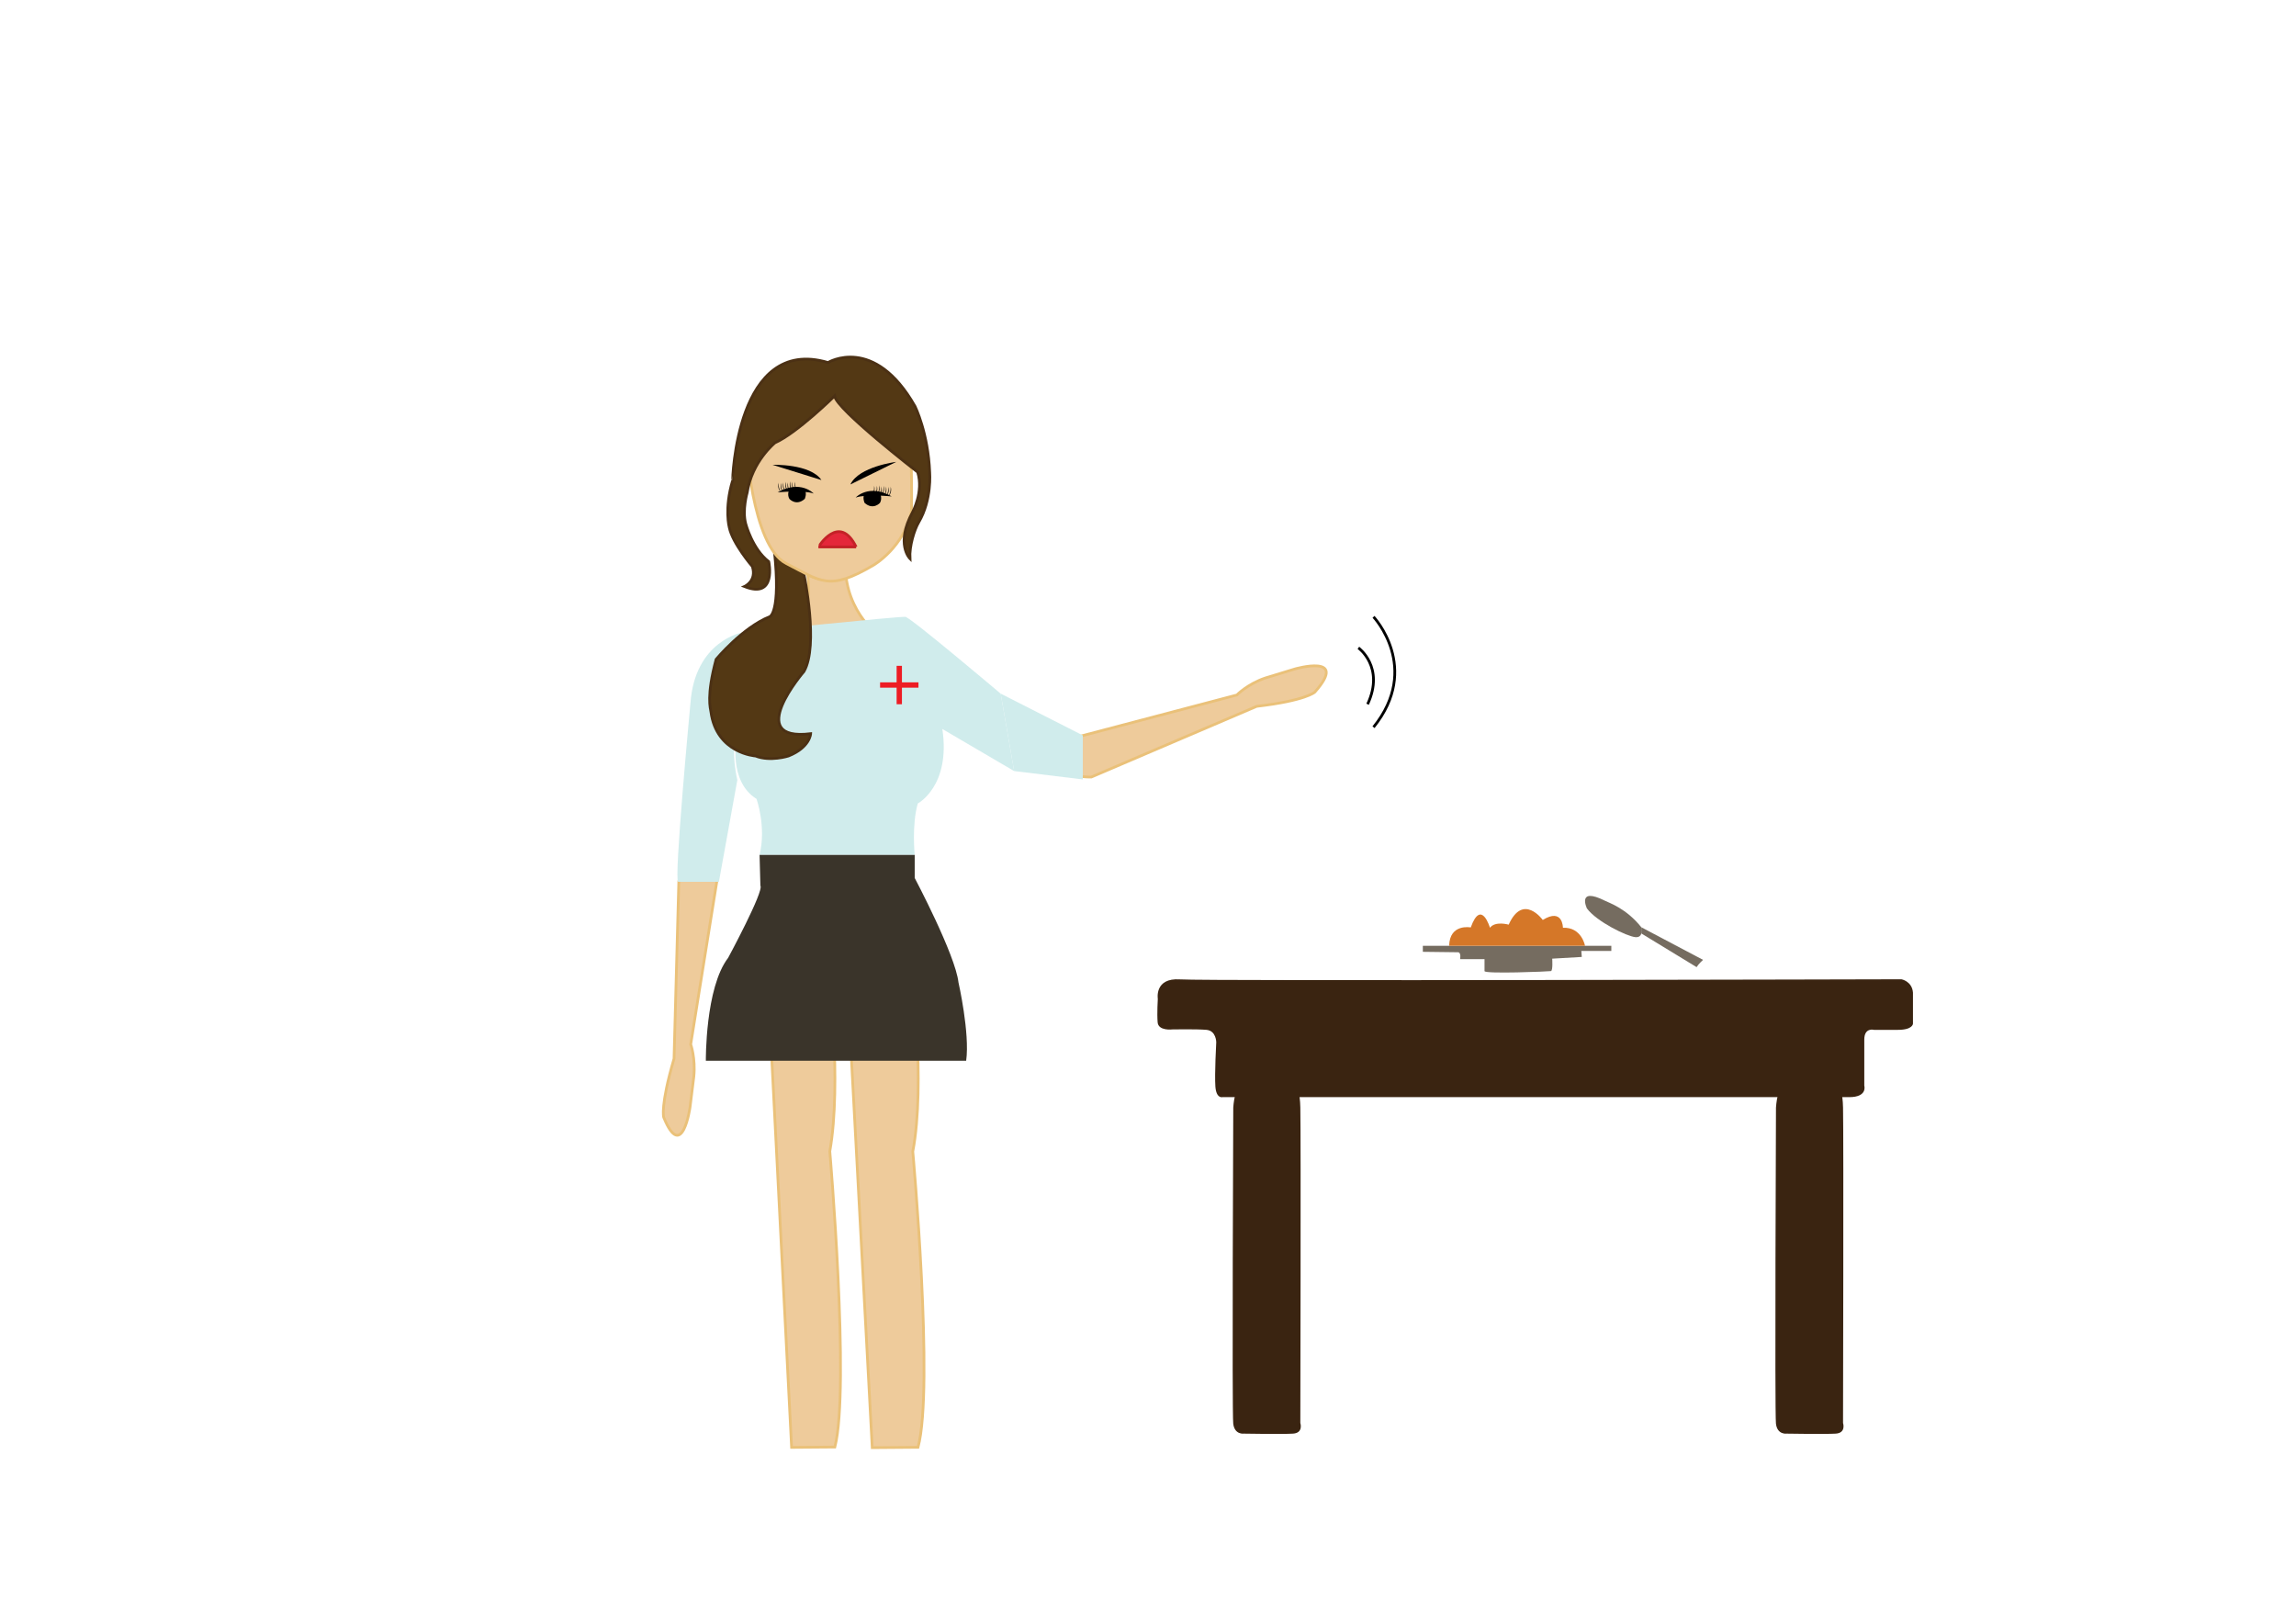
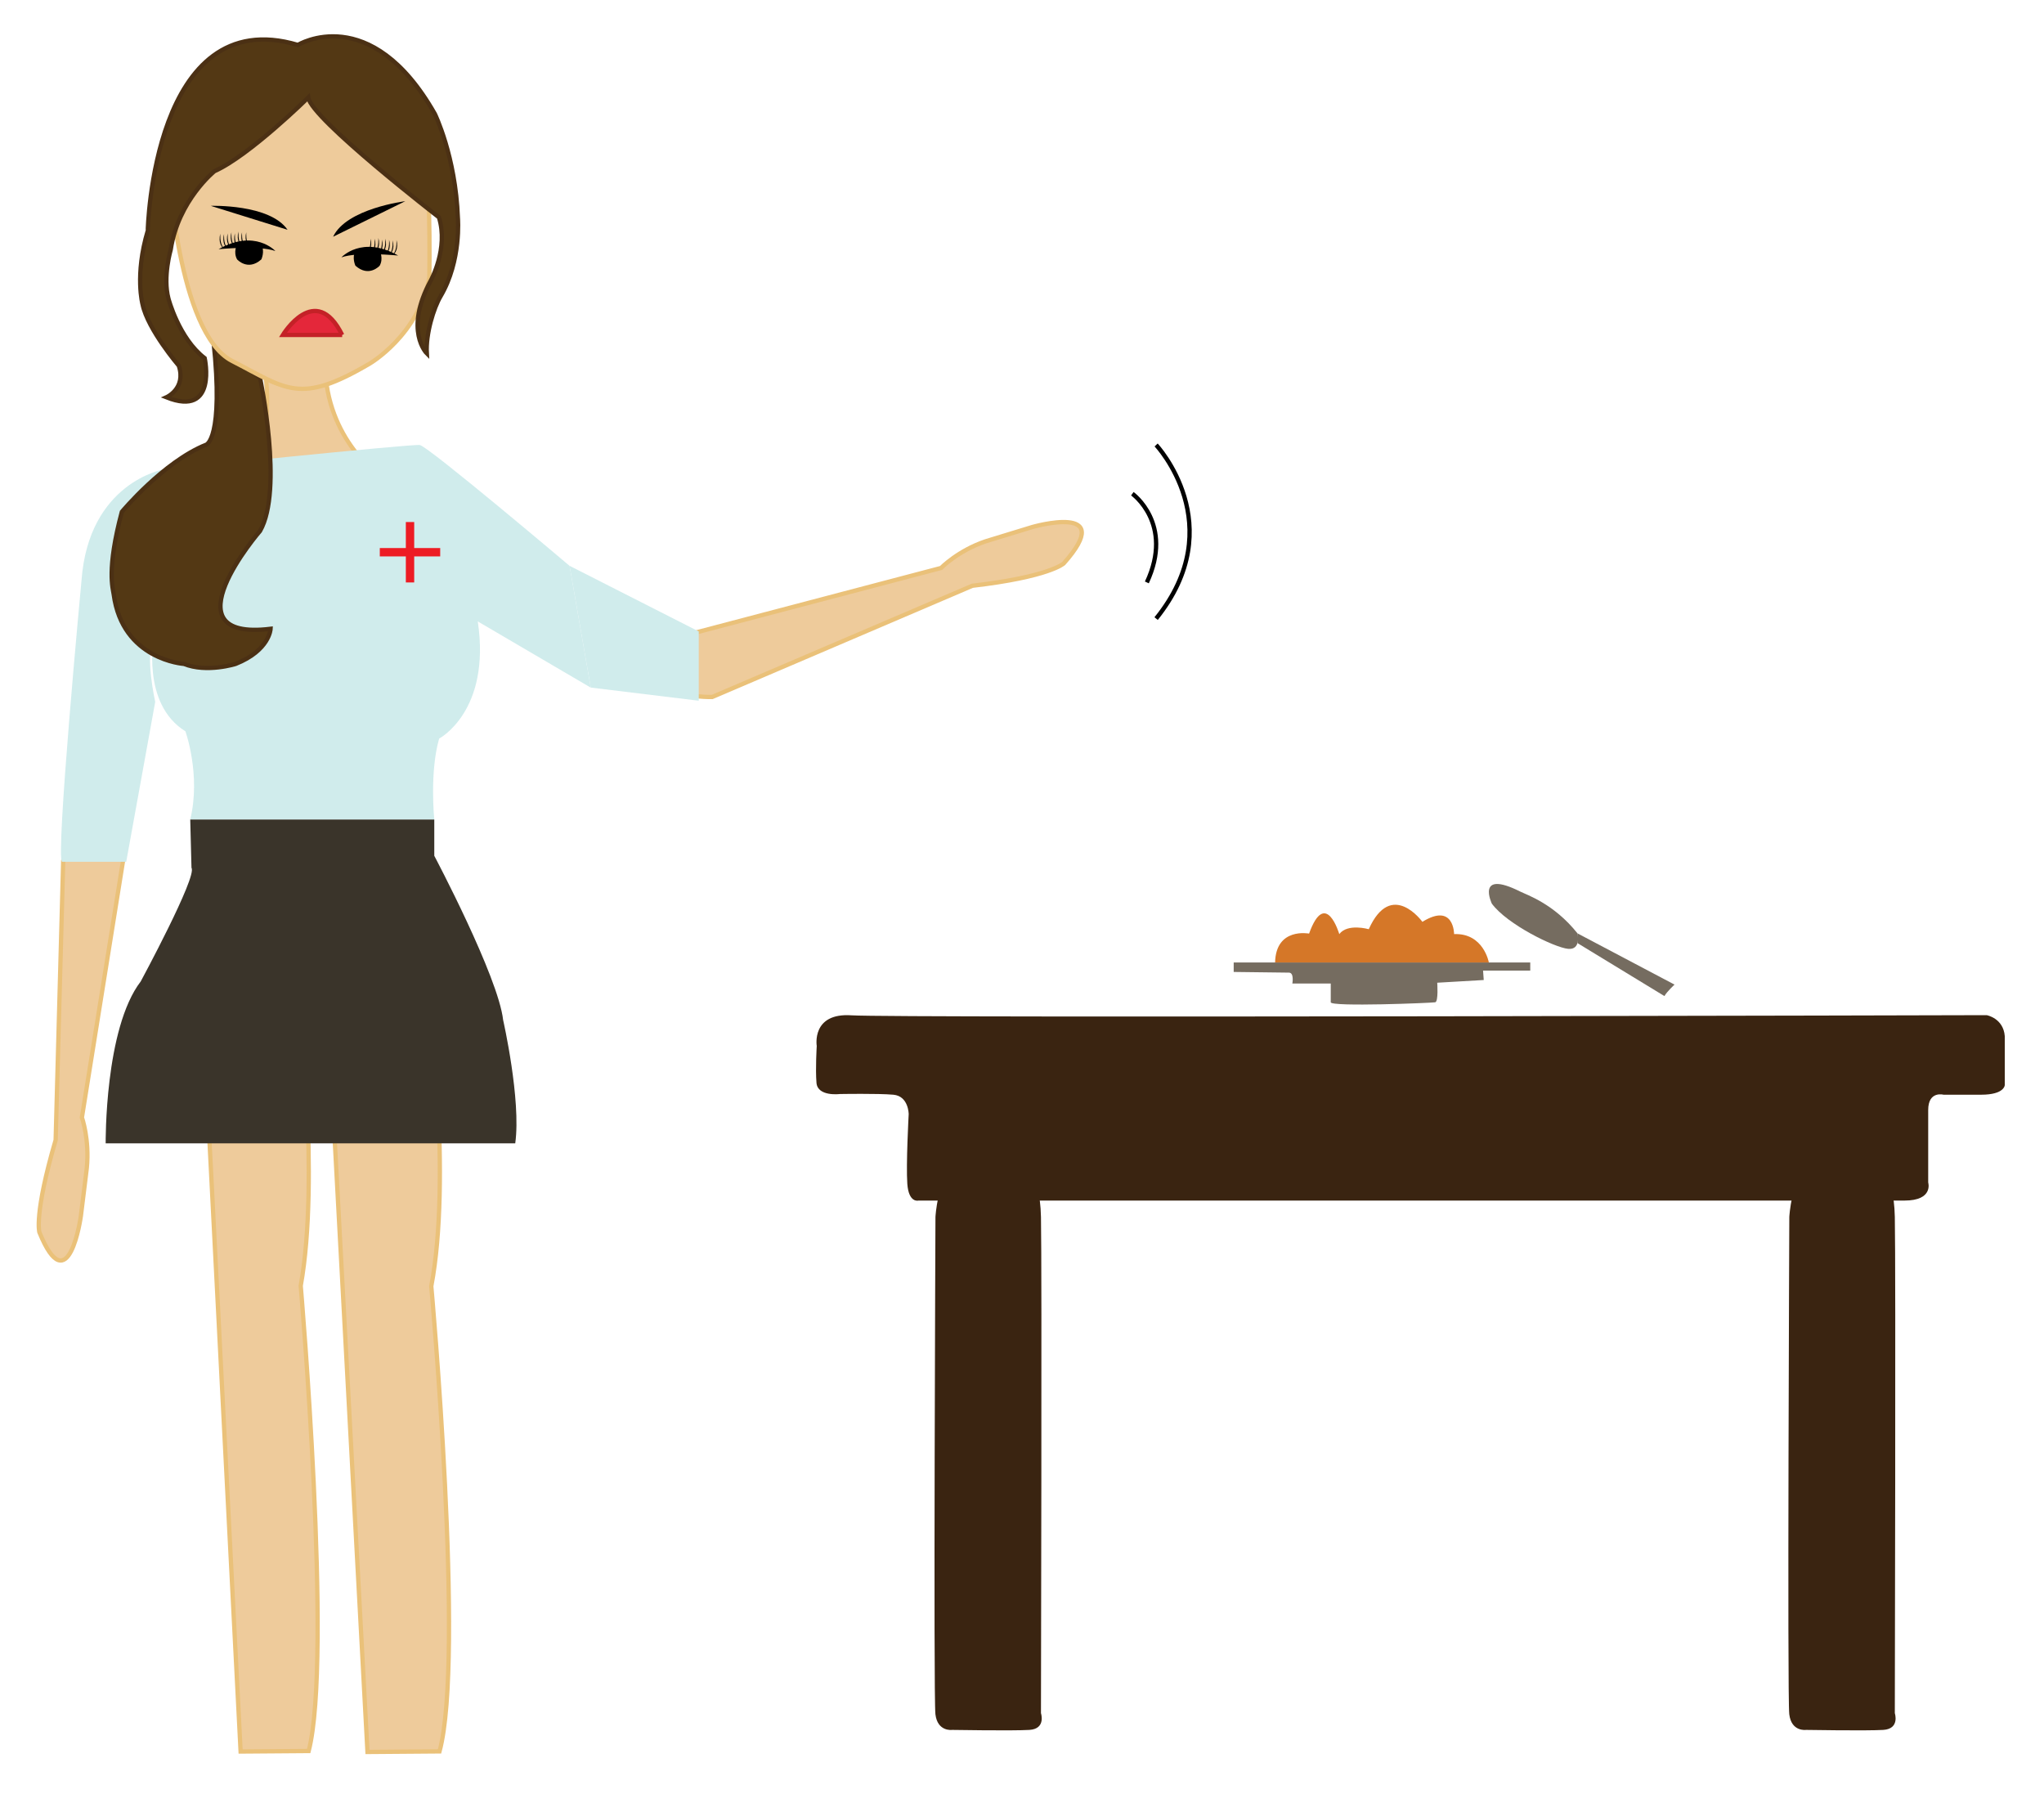
- <svg xmlns="http://www.w3.org/2000/svg" version="1.1" x="0px" y="0px" viewBox="0 0 841.89 595.28" style="enable-background:new 0 0 841.89 595.28;" xml:space="preserve">
+ <svg xmlns="http://www.w3.org/2000/svg" version="1.1" x="0px" y="0px" viewBox="0 0 476.4 420.09" style="enable-background:new 0 0 476.4 420.09;" xml:space="preserve">
  <style type="text/css">
	.st0{fill:#EECB9B;stroke:#EAC179;stroke-miterlimit:10;}
	.st1{fill:#D0ECEC;}
	.st2{fill:#ED1C24;}
	.st3{fill:#533814;stroke:#4B3014;stroke-miterlimit:10;}
	.st4{fill:#E4273A;stroke:#C42127;stroke-miterlimit:10;}
	.st5{fill:#3A342A;}
	.st6{fill:#3A2411;}
	.st7{fill:#756C60;}
	.st8{fill:#D57728;}
	.st9{fill:none;stroke:#000000;stroke-miterlimit:10;}
</style>
  <g id="arm">
-     <path class="st0" d="M248.91,323.03c0,0,7.73-20.44,13.98-0.17l-9.62,60.01c0,0,1.81,5.06,1.14,11.81l-1.38,11.16   c0,0-2.84,20.56-9.67,3.78c0,0-1.29-4.15,3.79-21.48L248.91,323.03z" />
-     <path class="st0" d="M400.18,284.87c0,0-21.9,0.65-5.74-14.52l59.08-15.55c0,0,3.93-4.04,10.41-6.22l10.82-3.31   c0,0,20.06-5.8,7.35,8.48c0,0-3.3,3.12-21.29,5.2L400.18,284.87z" />
+     <path class="st0" d="M14.73,200.59c0,0,7.73-20.44,13.98-0.17l-9.62,60.01c0,0,1.81,5.06,1.14,11.8l-1.38,11.16   c0,0-2.84,20.56-9.67,3.78c0,0-1.29-4.15,3.79-21.48L14.73,200.59z" />
+     <path class="st0" d="M166,162.43c0,0-21.9,0.65-5.74-14.52l59.08-15.55c0,0,3.93-4.04,10.41-6.22l10.82-3.31   c0,0,20.06-5.8,7.35,8.48c0,0-3.3,3.12-21.29,5.2L166,162.43z" />
  </g>
  <g id="neck">
-     <path class="st0" d="M296.15,210.68c0,0,2.37,17.06-6.37,23.82s34.42,0,34.42,0s-12.3-7.38-14.08-23.82   C310.12,210.68,304.04,214.81,296.15,210.68z" />
+     <path class="st0" d="M61.97,88.24c0,0,2.37,17.06-6.37,23.82s34.42,0,34.42,0s-12.3-7.38-14.08-23.82   C75.94,88.24,69.86,92.37,61.97,88.24z" />
  </g>
  <g id="top">
-     <path class="st1" d="M278.52,313.43h56.88c0,0-1.13-10.98,1.13-18.86c0,0,12.12-6.36,9.01-27.31l26.33,15.43l-4.94-28.38   c0,0-32.94-27.87-34.91-28.16s-59.8,5.71-59.8,5.71s-17.35,3.02-19.04,25.83c0,0-6.19,65.6-4.5,65.6s14.92,0,14.92,0l6.76-37.3   c0,0-2.53-10.85-0.28-15.35c0,0-3.1,15.77,7.32,22.24C277.39,292.88,281.05,303.01,278.52,313.43z" />
+     <path class="st1" d="M44.34,190.99h56.88c0,0-1.13-10.98,1.13-18.86c0,0,12.12-6.36,9.01-27.31l26.33,15.43l-4.94-28.38   c0,0-32.94-27.87-34.91-28.16c-1.97-0.28-59.8,5.71-59.8,5.71S20.69,112.44,19,135.24c0,0-6.19,65.6-4.5,65.6s14.92,0,14.92,0   l6.76-37.3c0,0-2.53-10.85-0.28-15.35c0,0-3.1,15.77,7.32,22.24C43.21,170.44,46.87,180.57,44.34,190.99z" />
    <g>
-       <rect x="322.7" y="250.16" class="st2" width="14.08" height="1.95" />
-       <rect x="322.7" y="250.16" transform="matrix(-1.836970e-16 1 -1 -1.836970e-16 580.8795 -78.5993)" class="st2" width="14.08" height="1.95" />
+       <rect x="88.52" y="127.72" class="st2" width="14.08" height="1.95" />
+       <rect x="88.52" y="127.72" transform="matrix(-1.836970e-16 1 -1 -1.836970e-16 224.2597 33.1383)" class="st2" width="14.08" height="1.95" />
    </g>
-     <polyline class="st1" points="366.93,254.3 397.04,269.6 397.04,285.75 371.86,282.68  " />
+     <polyline class="st1" points="132.75,131.86 162.86,147.16 162.86,163.3 137.69,160.24  " />
  </g>
  <g id="hair2">
-     <path class="st3" d="M283.94,201.84l10.86,8.75c0,0,5.51,25.97,0,35.58c0,0-22.32,25.83,2.45,22.81c0,0-0.21,5.02-8.14,8.18   c0,0-6.72,2.15-12.06,0c0,0-14.33-0.91-16.37-16.21c-0.17-1.29-1.72-5.74,1.9-19.23c0,0,9.65-11.62,19.64-15.64   C282.22,226.09,286.36,224.94,283.94,201.84z" />
+     <path class="st3" d="M49.76,79.4l10.86,8.75c0,0,5.51,25.97,0,35.58c0,0-22.32,25.83,2.45,22.81c0,0-0.21,5.02-8.14,8.18   c0,0-6.72,2.15-12.06,0c0,0-14.33-0.91-16.37-16.21c-0.17-1.29-1.72-5.74,1.9-19.23c0,0,9.65-11.62,19.64-15.64   C48.04,103.65,52.18,102.5,49.76,79.4z" />
  </g>
  <g id="face">
-     <path d="M281.48,169.6c0,0,13.11-3.72,18.63,0.77L281.48,169.6z" />
-     <path d="M327.96,170.28c0,0-12.89-4.42-18.64-0.24L327.96,170.28z" />
-     <path d="M284.1,176.67c0,0,9.38-0.88,13.15,0.4C297.25,177.07,292.52,172.18,284.1,176.67z" />
-     <path d="M288.39,178.89c0,0,2.49,2.65,5.61,0c0,0,0.88-1.73,0-3.21l-5.61-0.1C288.39,175.58,287.43,177.29,288.39,178.89z" />
-     <path d="M284.96,176.23c0,0-1.03-0.96-0.47-2.94c0,0-0.18,2,0.64,2.94" />
-     <path d="M286.67,176.17c0,0-1.03-0.96-0.47-2.94c0,0-0.18,2,0.64,2.94" />
-     <path d="M285.84,176.29c0,0-1.03-0.96-0.47-2.94c0,0-0.18,2,0.64,2.94" />
-     <path d="M287.55,175.92c0,0-1.03-0.96-0.47-2.94c0,0-0.18,2,0.64,2.94" />
-     <path d="M288.36,176.14c0,0-1.03-0.96-0.47-2.94c0,0-0.18,2,0.64,2.94" />
-     <path d="M290.01,175.92c0,0-1.03-0.96-0.47-2.94c0,0-0.18,2,0.64,2.94" />
-     <path d="M289.16,175.76c0,0-1.03-0.96-0.47-2.94c0,0-0.18,2,0.64,2.94" />
-     <path d="M290.99,175.92c0,0-1.03-0.96-0.47-2.94c0,0-0.18,2,0.64,2.94" />
+     <path d="M47.3,47.16c0,0,13.11-3.72,18.63,0.77L47.3,47.16z" />
+     <path d="M93.78,47.84c0,0-12.89-4.42-18.64-0.24L93.78,47.84z" />
+     <path d="M49.92,54.23c0,0,9.38-0.88,13.15,0.4C63.07,54.63,58.34,49.74,49.92,54.23z" />
+     <path d="M54.21,56.45c0,0,2.49,2.65,5.61,0c0,0,0.88-1.73,0-3.21l-5.61-0.1C54.21,53.14,53.25,54.85,54.21,56.45z" />
+     <path d="M50.79,53.79c0,0-1.03-0.96-0.47-2.94c0,0-0.18,2,0.64,2.94" />
+     <path d="M52.49,53.72c0,0-1.03-0.96-0.47-2.94c0,0-0.18,2,0.64,2.94" />
+     <path d="M51.66,53.85c0,0-1.03-0.96-0.47-2.94c0,0-0.18,2,0.64,2.94" />
+     <path d="M53.37,53.48c0,0-1.03-0.96-0.47-2.94c0,0-0.18,2,0.64,2.94" />
+     <path d="M54.18,53.7c0,0-1.03-0.96-0.47-2.94c0,0-0.18,2,0.64,2.94" />
+     <path d="M55.83,53.48c0,0-1.03-0.96-0.47-2.94c0,0-0.18,2,0.64,2.94" />
+     <path d="M54.99,53.31c0,0-1.03-0.96-0.47-2.94c0,0-0.18,2,0.64,2.94" />
+     <path d="M56.81,53.48c0,0-1.03-0.96-0.47-2.94c0,0-0.18,2,0.64,2.94" />
    <g>
-       <path d="M325.71,178.05c0,0-9.38-0.88-13.15,0.4C312.56,178.45,317.29,173.56,325.71,178.05z" />
-       <path d="M321.42,180.28c0,0-2.49,2.65-5.61,0c0,0-0.88-1.73,0-3.21l5.61-0.1C321.42,176.97,322.38,178.67,321.42,180.28z" />
-       <path d="M324.85,177.62c0,0,1.03-0.96,0.47-2.94c0,0,0.18,2-0.64,2.94" />
-       <path d="M323.14,177.55c0,0,1.03-0.96,0.47-2.94c0,0,0.18,2-0.64,2.94" />
-       <path d="M323.97,177.67c0,0,1.03-0.96,0.47-2.94c0,0,0.18,2-0.64,2.94" />
-       <path d="M322.26,177.3c0,0,1.03-0.96,0.47-2.94c0,0,0.18,2-0.64,2.94" />
-       <path d="M321.45,177.52c0,0,1.03-0.96,0.47-2.94c0,0,0.18,2-0.64,2.94" />
-       <path d="M319.8,177.3c0,0,1.03-0.96,0.47-2.94c0,0,0.18,2-0.64,2.94" />
-       <path d="M320.65,177.14c0,0,1.03-0.96,0.47-2.94c0,0,0.18,2-0.64,2.94" />
-       <path d="M318.82,177.3c0,0,1.03-0.96,0.47-2.94c0,0,0.18,2-0.64,2.94" />
+       <path d="M91.53,55.61c0,0-9.38-0.88-13.15,0.4C78.38,56.01,83.11,51.12,91.53,55.61z" />
+       <path d="M87.24,57.84c0,0-2.49,2.65-5.61,0c0,0-0.88-1.73,0-3.21l5.61-0.1C87.24,54.53,88.21,56.23,87.24,57.84z" />
+       <path d="M90.67,55.17c0,0,1.03-0.96,0.47-2.94c0,0,0.18,2-0.64,2.94" />
+       <path d="M88.96,55.11c0,0,1.03-0.96,0.47-2.94c0,0,0.18,2-0.64,2.94" />
+       <path d="M89.79,55.23c0,0,1.03-0.96,0.47-2.94c0,0,0.18,2-0.64,2.94" />
+       <path d="M88.09,54.86c0,0,1.03-0.96,0.47-2.94c0,0,0.18,2-0.64,2.94" />
+       <path d="M87.28,55.08c0,0,1.03-0.96,0.47-2.94c0,0,0.18,2-0.64,2.94" />
+       <path d="M85.63,54.86c0,0,1.03-0.96,0.47-2.94c0,0,0.18,2-0.64,2.94" />
+       <path d="M86.47,54.7c0,0,1.03-0.96,0.47-2.94c0,0,0.18,2-0.64,2.94" />
+       <path d="M84.64,54.86c0,0,1.03-0.96,0.47-2.94c0,0,0.18,2-0.64,2.94" />
    </g>
-     <path class="st0" d="M273.5,161.2c0,0,1.99,38.81,14.75,45.35c12.77,6.54,15.63,10.32,32.08,0.63c0,0,11.4-6.6,13.91-20.06   c0,0,0.52-30.53-2.27-36.91c-2.79-6.38-25.6-11.4-25.6-11.4s-21.47,5.58-22.28,6.98C283.29,147.22,273.5,161.2,273.5,161.2z" />
-     <path d="M283.3,170.41c0,0,13.76-0.47,17.9,5.58L283.3,170.41z" />
-     <path d="M328.64,169.33c0,0-13.7,1.68-16.82,8.28L328.64,169.33z" />
-     <path d="M285.13,180.51c0,0,9.44-0.94,13.23,0.43C298.35,180.94,293.6,175.72,285.13,180.51z" />
-     <path d="M289.44,182.89c0,0,2.5,2.82,5.65,0c0,0,0.88-1.85,0-3.42l-5.65-0.11C289.44,179.36,288.48,181.18,289.44,182.89z" />
-     <path d="M286,180.05c0,0-1.03-1.03-0.47-3.14c0,0-0.18,2.14,0.65,3.14" />
-     <path d="M287.72,179.98c0,0-1.03-1.03-0.47-3.14c0,0-0.18,2.14,0.65,3.14" />
-     <path d="M286.88,180.11c0,0-1.03-1.03-0.47-3.14c0,0-0.18,2.14,0.65,3.14" />
-     <path d="M288.6,179.71c0,0-1.03-1.03-0.47-3.14c0,0-0.18,2.14,0.65,3.14" />
-     <path d="M289.41,179.95c0,0-1.03-1.03-0.47-3.14c0,0-0.18,2.14,0.65,3.14" />
-     <path d="M291.07,179.71c0,0-1.03-1.03-0.47-3.14c0,0-0.18,2.14,0.65,3.14" />
-     <path d="M290.22,179.54c0,0-1.03-1.03-0.47-3.14c0,0-0.18,2.14,0.65,3.14" />
-     <path d="M292.06,179.71c0,0-1.03-1.03-0.47-3.14c0,0-0.18,2.14,0.65,3.14" />
+     <path class="st0" d="M39.33,38.76c0,0,1.99,38.81,14.75,45.35s15.63,10.32,32.08,0.63c0,0,11.4-6.6,13.91-20.06   c0,0,0.52-30.53-2.27-36.91s-25.6-11.4-25.6-11.4s-21.47,5.58-22.28,6.98C49.11,24.78,39.33,38.76,39.33,38.76z" />
+     <path d="M49.12,47.97c0,0,13.76-0.47,17.9,5.58L49.12,47.97z" />
+     <path d="M94.46,46.89c0,0-13.7,1.68-16.82,8.28L94.46,46.89z" />
+     <path d="M50.95,58.07c0,0,9.44-0.94,13.23,0.43C64.18,58.5,59.42,53.28,50.95,58.07z" />
+     <path d="M55.26,60.45c0,0,2.5,2.82,5.65,0c0,0,0.88-1.85,0-3.42l-5.65-0.11C55.26,56.92,54.3,58.73,55.26,60.45z" />
+     <path d="M51.82,57.61c0,0-1.03-1.03-0.47-3.14c0,0-0.18,2.14,0.65,3.14" />
+     <path d="M53.54,57.54c0,0-1.03-1.03-0.47-3.14c0,0-0.18,2.14,0.65,3.14" />
+     <path d="M52.7,57.67c0,0-1.03-1.03-0.47-3.14c0,0-0.18,2.14,0.65,3.14" />
+     <path d="M54.42,57.27c0,0-1.03-1.03-0.47-3.14c0,0-0.18,2.14,0.65,3.14" />
+     <path d="M55.23,57.51c0,0-1.03-1.03-0.47-3.14c0,0-0.18,2.14,0.65,3.14" />
+     <path d="M56.89,57.27c0,0-1.03-1.03-0.47-3.14c0,0-0.18,2.14,0.65,3.14" />
+     <path d="M56.05,57.1c0,0-1.03-1.03-0.47-3.14c0,0-0.18,2.14,0.65,3.14" />
+     <path d="M57.88,57.27c0,0-1.03-1.03-0.47-3.14c0,0-0.18,2.14,0.65,3.14" />
    <g>
-       <path d="M326.98,181.99c0,0-9.44-0.94-13.23,0.43C313.75,182.42,318.51,177.2,326.98,181.99z" />
-       <path d="M322.67,184.36c0,0-2.5,2.82-5.65,0c0,0-0.88-1.85,0-3.42l5.65-0.11C322.67,180.83,323.63,182.65,322.67,184.36z" />
-       <path d="M326.11,181.52c0,0,1.03-1.03,0.47-3.14c0,0,0.18,2.14-0.65,3.14" />
-       <path d="M324.39,181.45c0,0,1.03-1.03,0.47-3.14c0,0,0.18,2.14-0.65,3.14" />
-       <path d="M325.23,181.58c0,0,1.03-1.03,0.47-3.14c0,0,0.18,2.14-0.65,3.14" />
-       <path d="M323.51,181.19c0,0,1.03-1.03,0.47-3.14c0,0,0.18,2.14-0.65,3.14" />
-       <path d="M322.7,181.42c0,0,1.03-1.03,0.47-3.14c0,0,0.18,2.14-0.65,3.14" />
-       <path d="M321.04,181.19c0,0,1.03-1.03,0.47-3.14c0,0,0.18,2.14-0.65,3.14" />
-       <path d="M321.88,181.02c0,0,1.03-1.03,0.47-3.14c0,0,0.18,2.14-0.65,3.14" />
-       <path d="M320.05,181.19c0,0,1.03-1.03,0.47-3.14c0,0,0.18,2.14-0.65,3.14" />
+       <path d="M92.8,59.55c0,0-9.44-0.94-13.23,0.43C79.58,59.98,84.33,54.76,92.8,59.55z" />
+       <path d="M88.49,61.92c0,0-2.5,2.82-5.65,0c0,0-0.88-1.85,0-3.42l5.65-0.11C88.49,58.39,89.45,60.21,88.49,61.92z" />
+       <path d="M91.93,59.08c0,0,1.03-1.03,0.47-3.14c0,0,0.18,2.14-0.65,3.14" />
+       <path d="M90.21,59.01c0,0,1.03-1.03,0.47-3.14c0,0,0.18,2.14-0.65,3.14" />
+       <path d="M91.05,59.14c0,0,1.03-1.03,0.47-3.14c0,0,0.18,2.14-0.65,3.14" />
+       <path d="M89.33,58.75c0,0,1.03-1.03,0.47-3.14c0,0,0.18,2.14-0.65,3.14" />
+       <path d="M88.52,58.98c0,0,1.03-1.03,0.47-3.14c0,0,0.18,2.14-0.65,3.14" />
+       <path d="M86.86,58.75c0,0,1.03-1.03,0.47-3.14c0,0,0.18,2.14-0.65,3.14" />
+       <path d="M87.71,58.58c0,0,1.03-1.03,0.47-3.14c0,0,0.18,2.14-0.65,3.14" />
+       <path d="M85.87,58.75c0,0,1.03-1.03,0.47-3.14c0,0,0.18,2.14-0.65,3.14" />
    </g>
-     <path d="M409.62,197.71" />
-     <path class="st4" d="M313.92,200.51h-13.82C300.11,200.51,307.73,187.93,313.92,200.51" />
+     <path d="M175.44,75.27" />
+     <path class="st4" d="M79.75,78.06H65.93C65.93,78.06,73.55,65.49,79.75,78.06" />
  </g>
  <g id="hair">
-     <path class="st3" d="M303.61,132.91c0,0,16.9-10.35,31.92,16.07c0,0,4.83,9.8,5.37,24.24c0,0,0.86,9.98-4.02,18.25   c-1.61,2.72-3.49,8.71-3.22,13.34c0,0-5.41-5.32,0.94-17.02c0,0,4.16-7.49,1.88-14.71c0,0-29.78-23.01-30.45-27.91   c0,0-13.82,13.62-21.86,17.16c0,0-8.45,6.81-10.19,18.25c0,0-1.88,6.4-0.54,11.44c0,0,2.41,9.26,8.45,13.89   c0,0,3.06,13.89-8.93,9.12c0,0,4.64-2.04,2.9-7.35c0,0-7.24-8.44-8.45-14.3c0,0-1.88-6.81,1.21-17.16   C268.6,176.21,269.81,122.84,303.61,132.91z" />
+     <path class="st3" d="M69.43,10.47c0,0,16.9-10.35,31.92,16.07c0,0,4.83,9.8,5.37,24.24c0,0,0.86,9.98-4.02,18.25   c-1.61,2.72-3.49,8.71-3.22,13.34c0,0-5.41-5.32,0.94-17.02c0,0,4.16-7.49,1.88-14.71c0,0-29.78-23.01-30.45-27.91   c0,0-13.82,13.62-21.86,17.16c0,0-8.45,6.81-10.19,18.25c0,0-1.88,6.4-0.54,11.44c0,0,2.41,9.26,8.45,13.89   c0,0,3.06,13.89-8.93,9.12c0,0,4.64-2.04,2.9-7.35c0,0-7.24-8.44-8.45-14.3c0,0-1.88-6.81,1.21-17.16   C34.43,53.77,35.63,0.39,69.43,10.47z" />
  </g>
  <g id="skirt">
-     <path class="st0" d="M334.19,355.18c0,0,5.29,41.86,0.51,67.01c0,0,7.84,86.68,1.92,108.41l-16.79,0.13l-9.27-173.14L334.19,355.18   z" />
-     <path class="st0" d="M303.76,355.09c0,0,5.02,41.87,0.51,67.01c0,0,7.45,86.69,1.86,108.41l-15.87,0.12l-8.83-173.14L303.76,355.09   z" />
-     <path class="st5" d="M278.52,313.43h56.88v8.45c0,0,14.92,28.16,16.05,38.29c0,0,4.22,18.58,2.82,28.72h-95.45   c0,0-0.28-26.75,8.17-37.73c0,0,13.23-24.5,11.83-26.47L278.52,313.43z" />
+     <path class="st0" d="M100.01,232.74c0,0,5.29,41.86,0.51,67.01c0,0,7.84,86.68,1.92,108.41l-16.79,0.13l-9.27-173.14L100.01,232.74   z" />
+     <path class="st0" d="M69.58,232.65c0,0,5.02,41.87,0.51,67.01c0,0,7.45,86.69,1.86,108.41l-15.87,0.12l-8.83-173.14L69.58,232.65z" />
+     <path class="st5" d="M44.34,190.99h56.88v8.45c0,0,14.92,28.16,16.05,38.29c0,0,4.22,18.58,2.82,28.72H24.63   c0,0-0.28-26.75,8.17-37.73c0,0,13.23-24.5,11.83-26.47L44.34,190.99z" />
  </g>
  <g id="food">
    <g>
      <g>
-         <path class="st6" d="M424.54,366.2c0,0-1.3-7.79,8.12-7.14s264.56-0.04,264.56-0.04s3.9,0.69,4.22,4.91v11.36     c0,0,0,2.27-5.52,2.27h-8.76c0,0-3.57-0.97-3.57,3.57c0,4.54,0,16.88,0,16.88s1.3,4.22-5.52,4.22s-229.82,0-229.82,0     s-2.27,0.65-2.6-3.9c-0.32-4.54,0.32-16.23,0.32-16.23s0-4.22-3.57-4.54c-3.57-0.32-12.5-0.16-12.5-0.16s-5.15,0.65-5.42-2.6     C424.21,371.56,424.54,366.2,424.54,366.2z" />
-         <path class="st6" d="M452.21,406.05c0,0,0.49-9.25,4.14-9.25c3.65,0,16.31,0,16.31,0s3.9-1.95,4.14,9.25     c0.24,11.2,0,115.64,0,115.64s1.22,3.65-2.68,3.9s-18.02,0-18.02,0s-3.41,0.49-3.9-3.65     C451.72,517.79,452.21,406.05,452.21,406.05z" />
-         <path class="st6" d="M651.21,406.05c0,0,0.49-9.25,4.14-9.25c3.65,0,16.31,0,16.31,0s3.9-1.95,4.14,9.25     c0.24,11.2,0,115.64,0,115.64s1.22,3.65-2.68,3.9c-3.9,0.24-18.02,0-18.02,0s-3.41,0.49-3.9-3.65     C650.73,517.79,651.21,406.05,651.21,406.05z" />
+         <path class="st6" d="M190.36,243.76c0,0-1.3-7.79,8.12-7.14s264.56-0.04,264.56-0.04s3.9,0.69,4.22,4.91v11.36     c0,0,0,2.27-5.52,2.27h-8.76c0,0-3.57-0.97-3.57,3.57c0,4.54,0,16.88,0,16.88s1.3,4.22-5.52,4.22s-229.82,0-229.82,0     s-2.27,0.65-2.6-3.9c-0.32-4.54,0.32-16.23,0.32-16.23s0-4.22-3.57-4.54c-3.57-0.32-12.5-0.16-12.5-0.16s-5.15,0.65-5.42-2.6     C190.03,249.12,190.36,243.76,190.36,243.76z" />
+         <path class="st6" d="M218.03,283.61c0,0,0.49-9.25,4.14-9.25s16.31,0,16.31,0s3.9-1.95,4.14,9.25s0,115.64,0,115.64     s1.22,3.65-2.68,3.9c-3.9,0.24-18.02,0-18.02,0s-3.41,0.49-3.9-3.65C217.54,395.35,218.03,283.61,218.03,283.61z" />
+         <path class="st6" d="M417.04,283.61c0,0,0.49-9.25,4.14-9.25c3.65,0,16.31,0,16.31,0s3.9-1.95,4.14,9.25     c0.24,11.2,0,115.64,0,115.64s1.22,3.65-2.68,3.9c-3.9,0.24-18.02,0-18.02,0s-3.41,0.49-3.9-3.65     C416.55,395.35,417.04,283.61,417.04,283.61z" />
      </g>
      <g>
-         <path class="st7" d="M581.89,333.05c0,0-3.85-8.05,6.6-2.83c1.57,0.79,7.85,2.83,13.35,9.74c0,0,0.94,3.93-2.2,3.61     C596.5,343.26,585.5,337.92,581.89,333.05z" />
-         <path class="st7" d="M622.11,354.57c0.63-1.1,2.36-2.67,2.36-2.67l-22.62-11.94v2.27L622.11,354.57z" />
+         <path class="st7" d="M347.71,210.6c0,0-3.85-8.05,6.6-2.83c1.57,0.79,7.85,2.83,13.35,9.74c0,0,0.94,3.93-2.2,3.61     C362.32,220.82,351.32,215.47,347.71,210.6z" />
+         <path class="st7" d="M387.93,232.13c0.63-1.1,2.36-2.67,2.36-2.67l-22.62-11.94v2.27L387.93,232.13z" />
      </g>
      <g>
-         <path class="st7" d="M521.72,346.74c0.94,0,69.12,0,69.12,0v1.89h-11l0.16,2.2l-10.84,0.63c0,0,0.31,4.4-0.47,4.56     c-0.79,0.16-24.35,1.1-24.35,0c0-1.1,0-4.37,0-4.37h-8.95c0,0,0.47-2.54-0.79-2.54c-1.26,0-12.88-0.16-12.88-0.16V346.74z" />
-         <path class="st8" d="M531.37,346.74h49.82c0,0-1.23-6.89-8.1-6.61c0,0,0-7.43-7.39-2.86c0,0-7.22-10.01-12.5,1.72     c0,0-4.93-1.43-6.87,1.14c0,0-3.17-10.81-7.04-0.12C539.3,340.02,531.55,338.48,531.37,346.74z" />
+         <path class="st7" d="M287.54,224.3c0.94,0,69.12,0,69.12,0v1.89h-11l0.16,2.2l-10.84,0.63c0,0,0.31,4.4-0.47,4.56     c-0.79,0.16-24.35,1.1-24.35,0s0-4.37,0-4.37h-8.95c0,0,0.47-2.54-0.79-2.54c-1.26,0-12.88-0.16-12.88-0.16V224.3z" />
+         <path class="st8" d="M297.19,224.3h49.82c0,0-1.23-6.89-8.1-6.61c0,0,0-7.43-7.39-2.86c0,0-7.22-10.01-12.5,1.72     c0,0-4.93-1.43-6.87,1.14c0,0-3.17-10.81-7.04-0.12C305.12,217.58,297.37,216.04,297.19,224.3z" />
      </g>
    </g>
-     <path class="st9" d="M498.09,237.51c0,0,9.76,7,3.38,20.67" />
-     <path class="st9" d="M503.64,226.14c0,0,17.56,18.69,0,40.46" />
+     <path class="st9" d="M263.92,115.06c0,0,9.76,7,3.38,20.67" />
+     <path class="st9" d="M269.46,103.7c0,0,17.56,18.69,0,40.46" />
  </g>
</svg>
